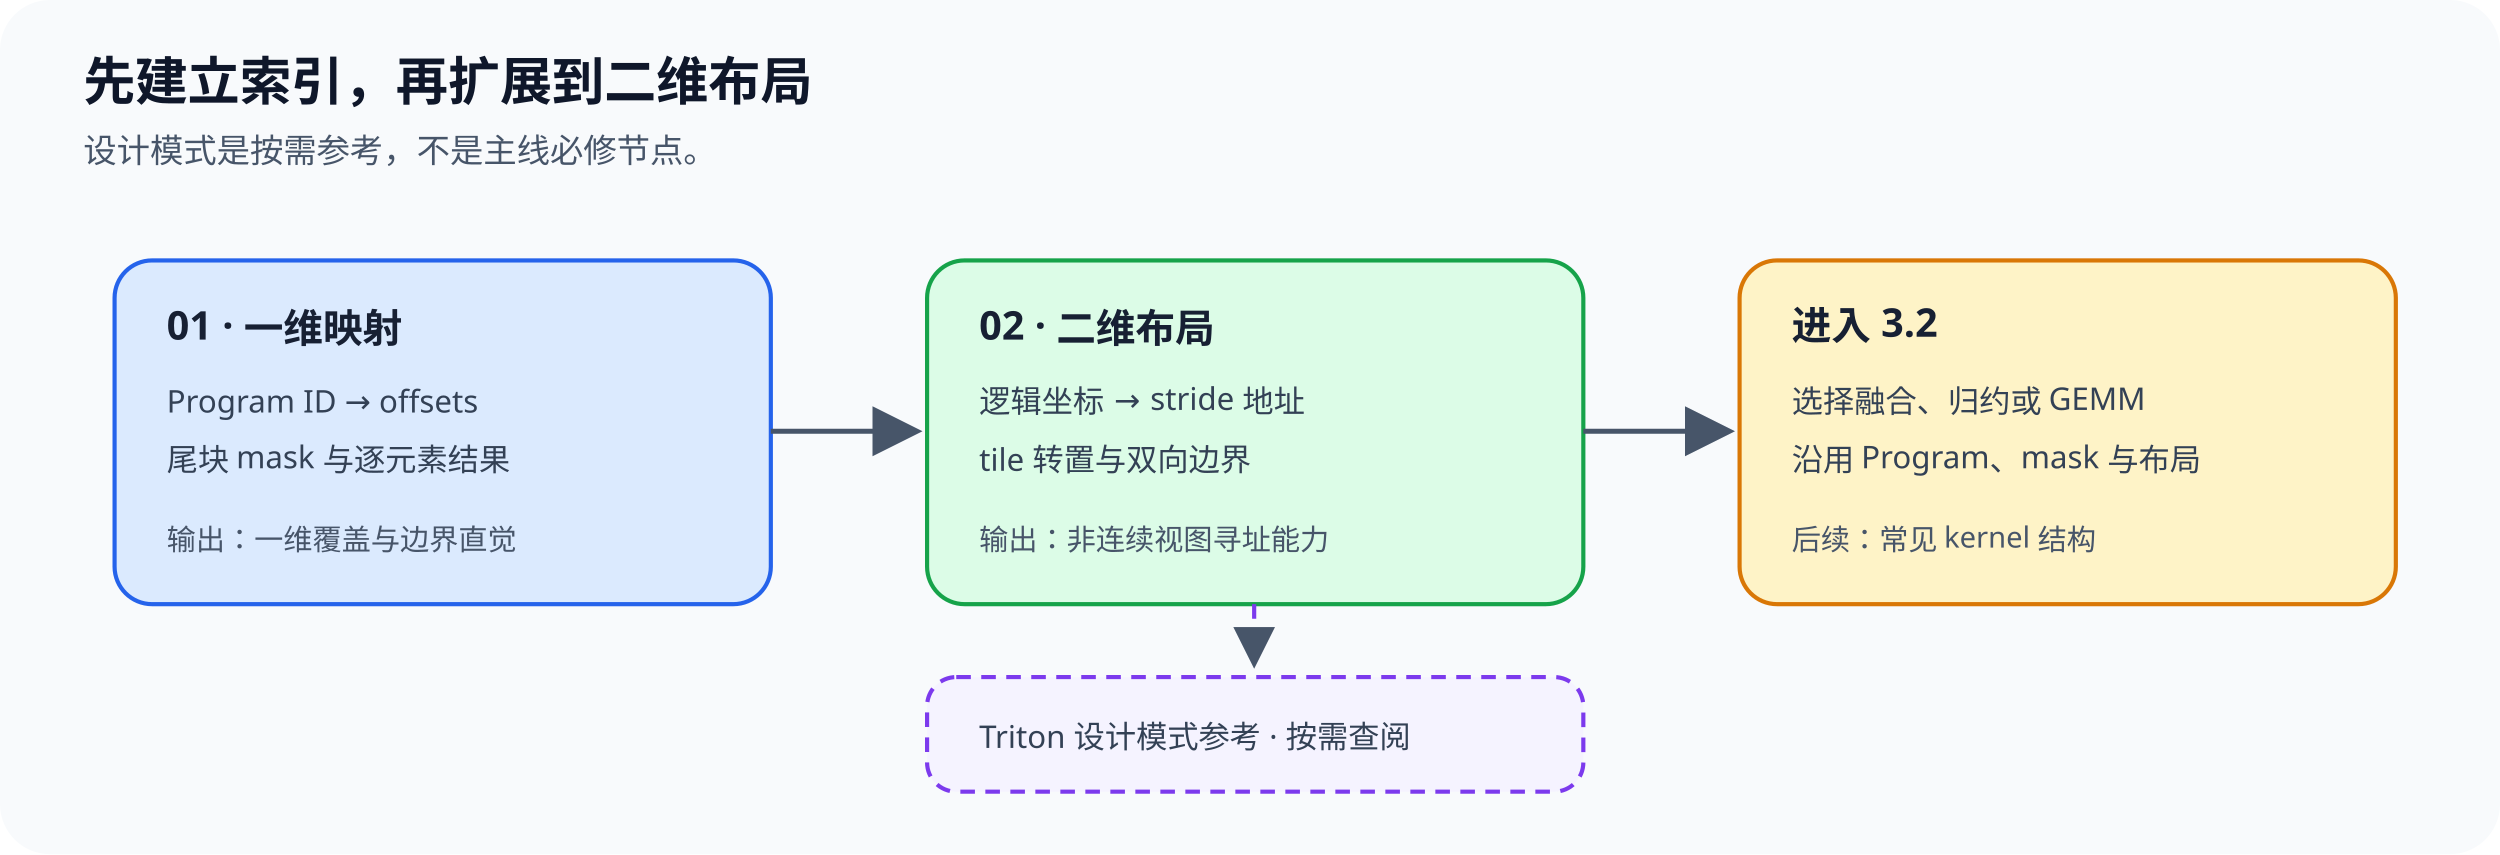
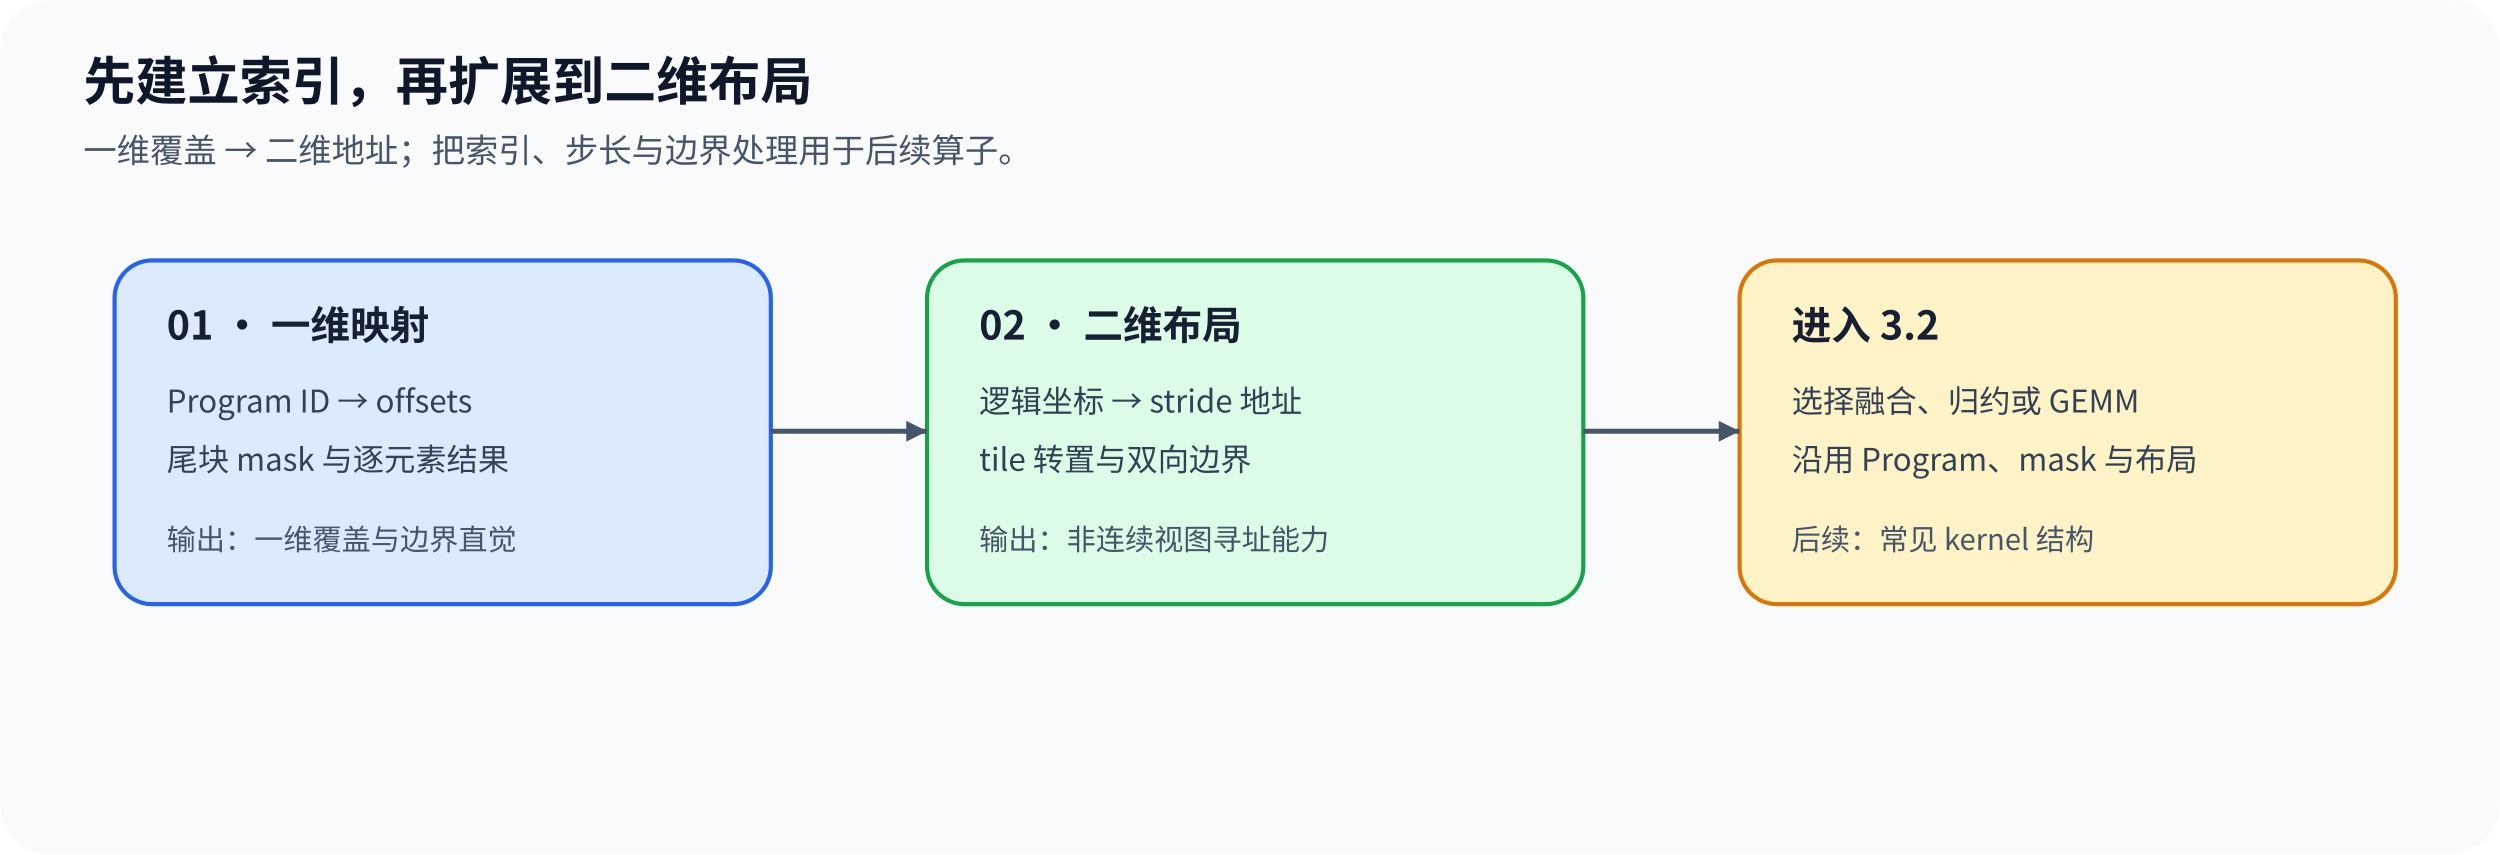
<svg xmlns="http://www.w3.org/2000/svg" width="1200" height="410" viewBox="0 0 1200 410" role="img" aria-labelledby="title desc">
  <defs>
-     <marker id="arrow" markerWidth="10" markerHeight="10" refX="8" refY="5" orient="auto">
+     <marker id="arrow" markerWidth="10" markerHeight="10" refX="10" refY="5" orient="auto" markerUnits="userSpaceOnUse">
      <path d="M0 0L10 5L0 10Z" fill="#475569" />
    </marker>
    <style>
-       .title{font:700 25px sans-serif;fill:#0f172a}.subtitle{font:16px sans-serif;fill:#475569}.head{font:700 19px sans-serif;fill:#172033}.body{font:15px sans-serif;fill:#334155}.tag{font:14px sans-serif;fill:#475569}.line{fill:none;stroke:#475569;stroke-width:2.4;marker-end:url(#arrow)}.optional{fill:none;stroke:#7c3aed;stroke-width:2;stroke-dasharray:7 6;marker-end:url(#arrow)}
+       text{font-family:'Noto Sans CJK SC',sans-serif}.title{font-size:25px;font-weight:700;fill:#0f172a}.subtitle{font-size:16px;fill:#475569}.head{font-size:19px;font-weight:700;fill:#172033}.body{font-size:15px;fill:#334155}.tag{font-size:14px;fill:#475569}.line{fill:none;stroke:#475569;stroke-width:2.4;marker-end:url(#arrow)}.optional{fill:none;stroke:#7c3aed;stroke-width:2;stroke-dasharray:7 6;marker-end:url(#arrow)}
    </style>
  </defs>
  <rect width="1200" height="410" rx="24" fill="#f8fafc" />
  <text x="40" y="48" class="title">先建立索引，再扩展到二维布局</text>
-   <text x="40" y="78" class="subtitle">设计模式是按需参考，不是主线必修节点。</text>
+   <text x="40" y="78" class="subtitle">一维覆盖 → 二维地址；把索引、步长与边界处理用于后续算子。</text>
  <rect x="55" y="125" width="315" height="165" rx="18" fill="#dbeafe" stroke="#2563eb" stroke-width="2" />
  <text x="80" y="163" class="head">01 · 一维映射</text>
  <text x="80" y="198" class="body">Program ID → offsets</text>
  <text x="80" y="226" class="body">尾块 mask 与逐元素结果</text>
  <text x="80" y="264" class="tag">输出：一维覆盖与边界直觉</text>
  <rect x="445" y="125" width="315" height="165" rx="18" fill="#dcfce7" stroke="#16a34a" stroke-width="2" />
  <text x="470" y="163" class="head">02 · 二维布局</text>
  <text x="470" y="198" class="body">逻辑坐标 → stride 地址</text>
  <text x="470" y="226" class="body">tile 转置与双向边界</text>
  <text x="470" y="264" class="tag">输出：非连续视图寻址能力</text>
-   <path d="M370 207H438" class="line" />
+   <path d="M370 207H445" class="line" />
  <rect x="835" y="125" width="315" height="165" rx="18" fill="#fef3c7" stroke="#d97706" stroke-width="2" />
  <text x="860" y="163" class="head">进入 3.2</text>
  <text x="860" y="198" class="body">选择融合、归约或 GEMM</text>
  <text x="860" y="226" class="body">沿用 Program、mask 与布局</text>
  <text x="860" y="264" class="tag">后续：常见 kernel 结构</text>
-   <path d="M760 207H828" class="line" />
-   <rect x="445" y="325" width="315" height="55" rx="14" fill="#f5f3ff" stroke="#7c3aed" stroke-width="2" stroke-dasharray="7 5" />
-   <text x="470" y="359" class="body">Triton 设计模式参考 · 按需查阅</text>
-   <path d="M602 290V317" class="optional" />
+   <path d="M760 207H835" class="line" />
</svg>
